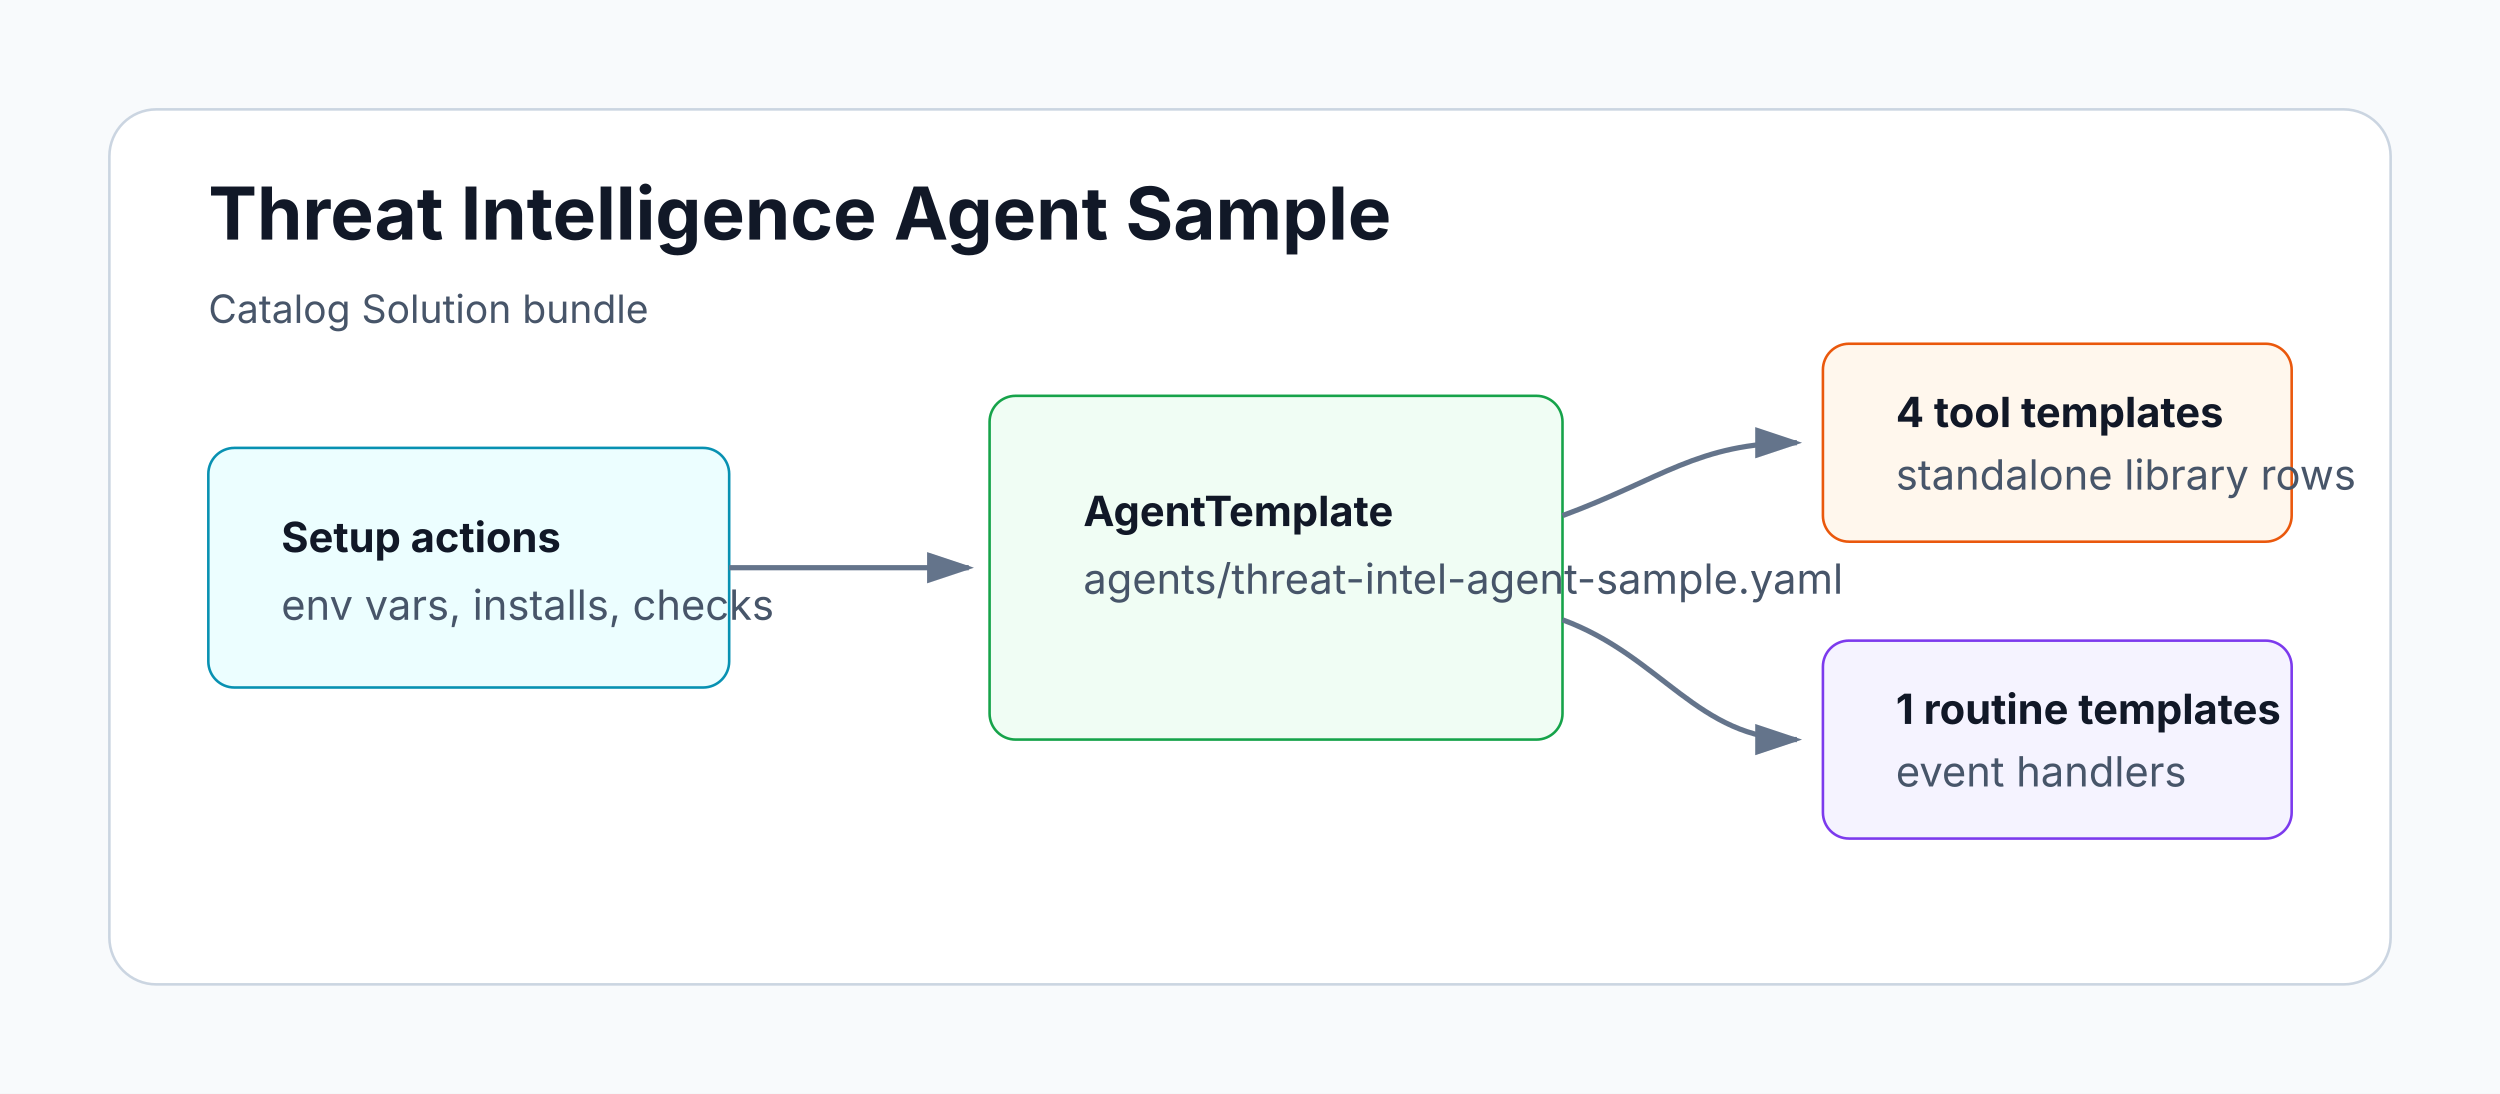
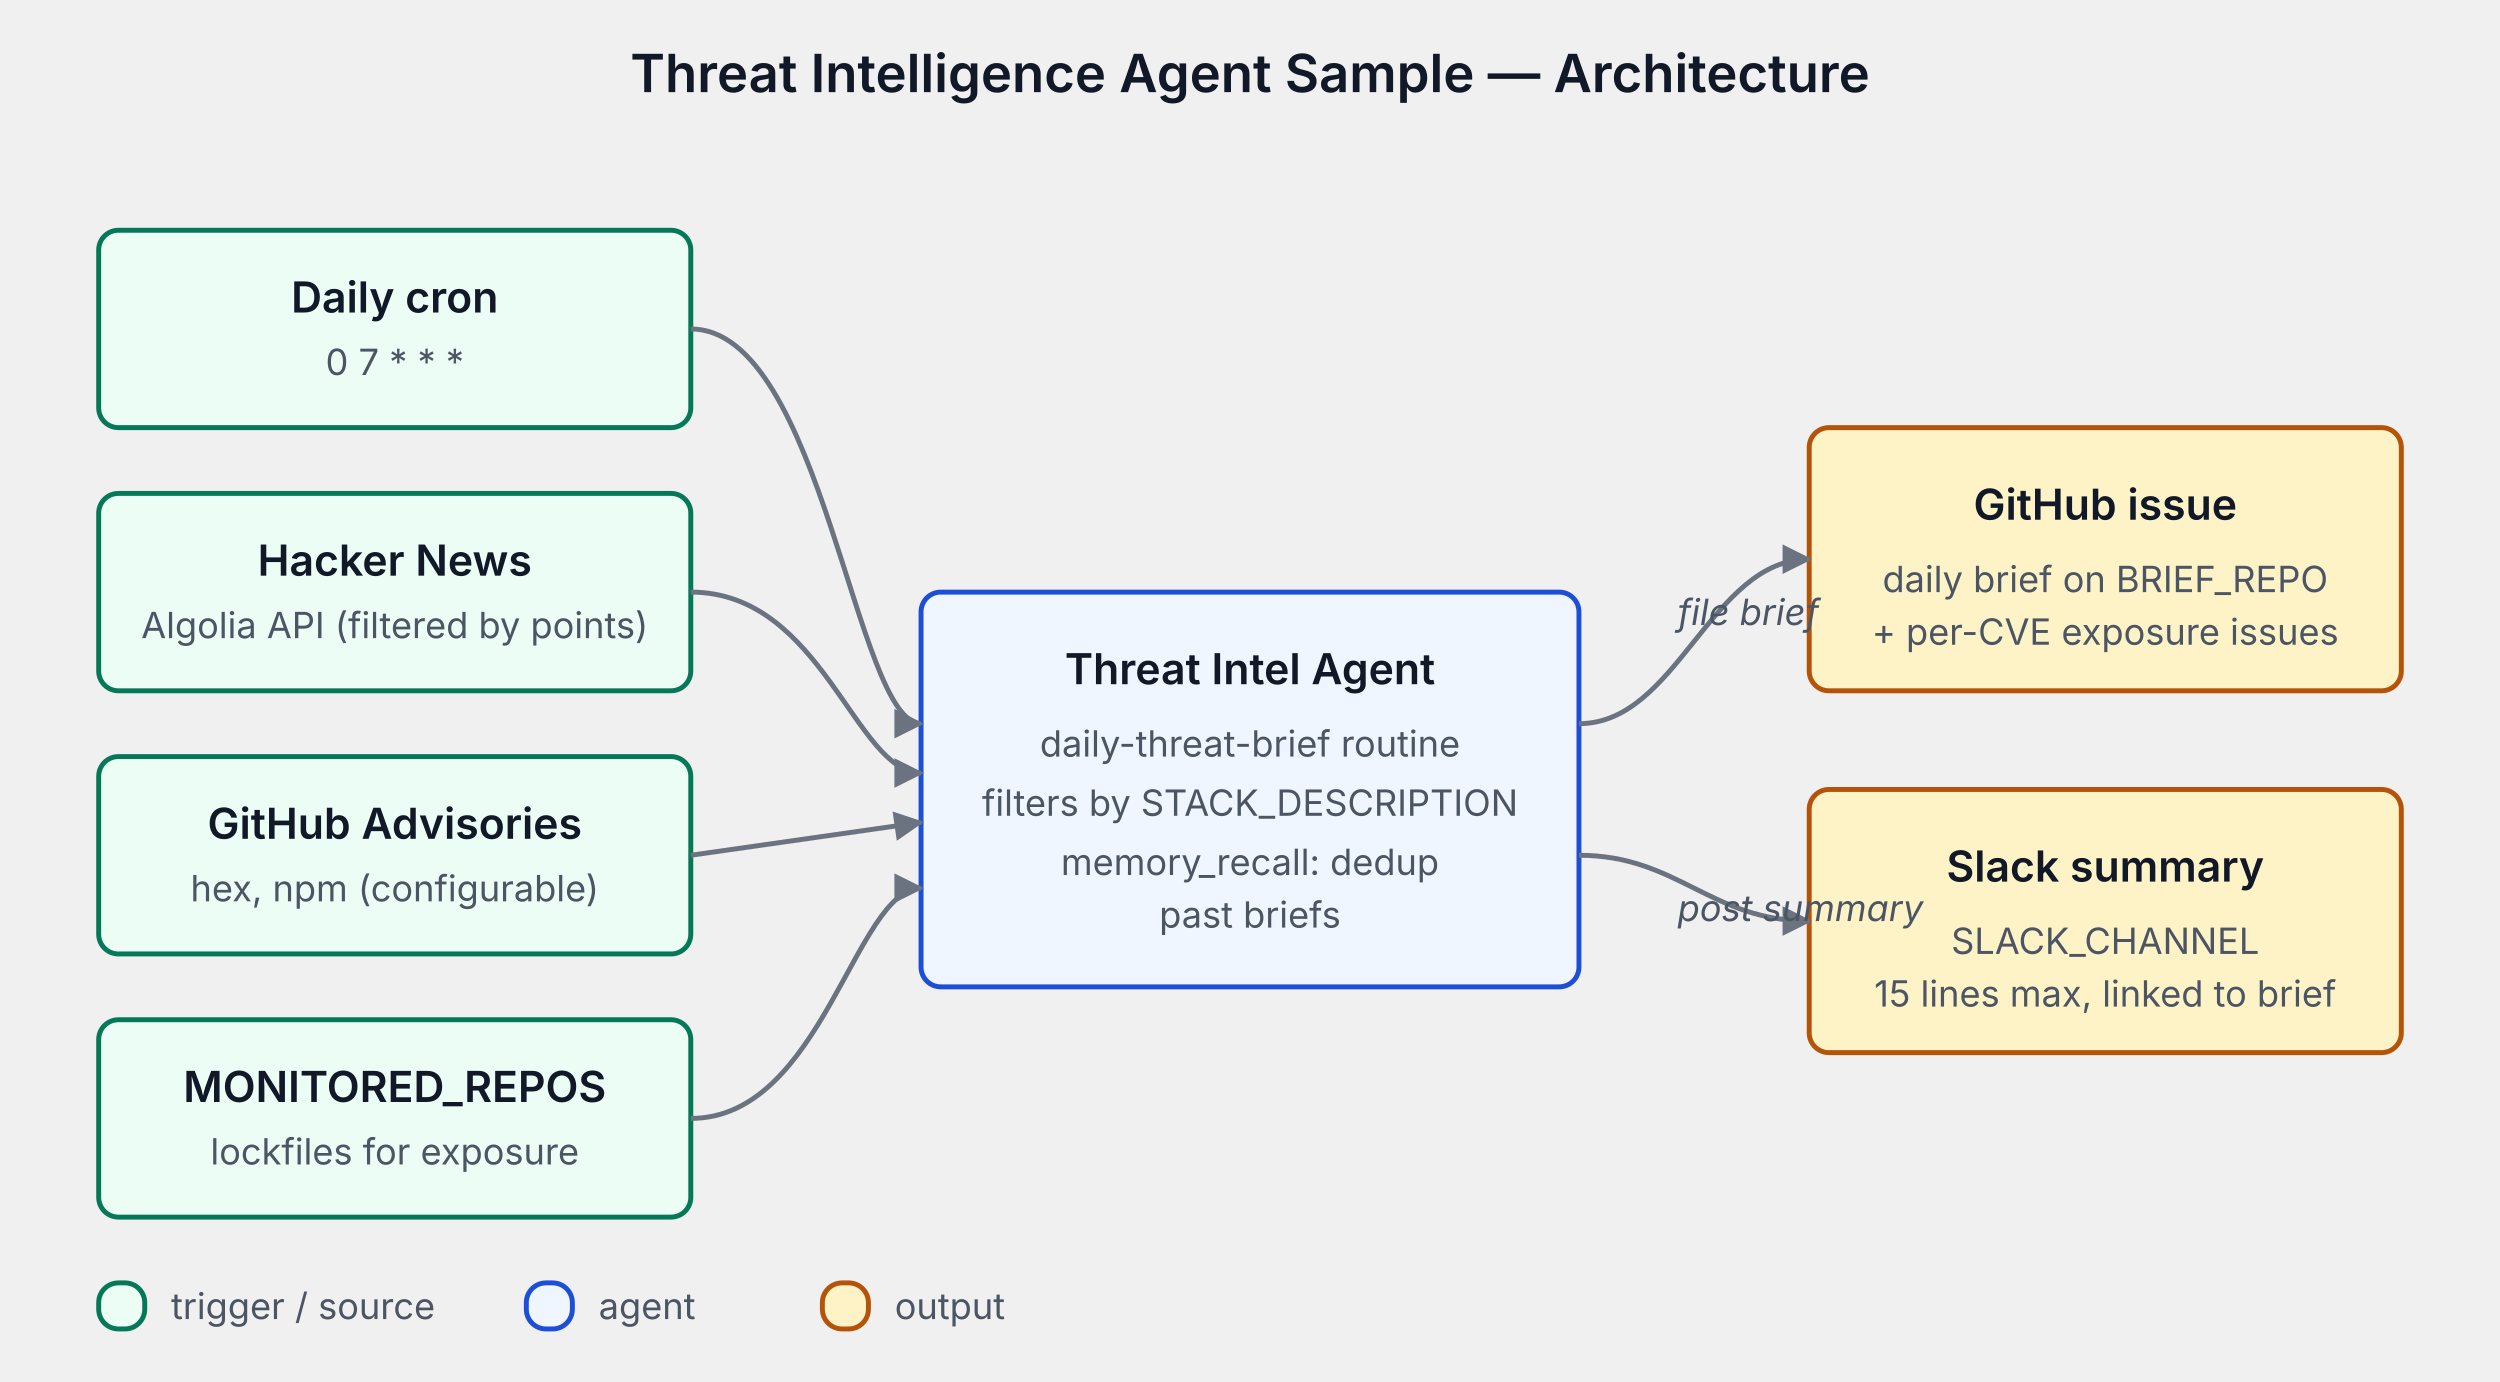
- <svg xmlns="http://www.w3.org/2000/svg" width="960" height="420" viewBox="0 0 960 420" role="img" aria-labelledby="title desc">
-   <rect width="960" height="420" fill="#f8fafc" />
-   <rect x="42" y="42" width="876" height="336" rx="18" fill="#ffffff" stroke="#cbd5e1" />
-   <text x="80" y="92" font-family="Inter, Arial, sans-serif" font-size="28" font-weight="700" fill="#111827">Threat Intelligence Agent Sample</text>
-   <text x="80" y="124" font-family="Inter, Arial, sans-serif" font-size="15" fill="#475569">Catalog Solution bundle</text>
-   <g font-family="Inter, Arial, sans-serif" font-size="16" fill="#111827">
-     <rect x="80" y="172" width="200" height="92" rx="10" fill="#ecfeff" stroke="#0891b2" />
-     <text x="108" y="212" font-weight="700">Setup actions</text>
-     <text x="108" y="238" fill="#475569">env vars, installs, checks</text>
-     <rect x="380" y="152" width="220" height="132" rx="10" fill="#f0fdf4" stroke="#16a34a" />
-     <text x="416" y="202" font-weight="700">AgentTemplate</text>
-     <text x="416" y="228" fill="#475569">agents/threat-intel-agent-sample.yaml</text>
-     <rect x="700" y="132" width="180" height="76" rx="10" fill="#fff7ed" stroke="#ea580c" />
-     <text x="728" y="164" font-weight="700">4 tool templates</text>
-     <text x="728" y="188" fill="#475569">standalone library rows</text>
-     <rect x="700" y="246" width="180" height="76" rx="10" fill="#f5f3ff" stroke="#7c3aed" />
-     <text x="728" y="278" font-weight="700">1 routine templates</text>
-     <text x="728" y="302" fill="#475569">event handlers</text>
-   </g>
-   <g stroke="#64748b" stroke-width="2" fill="none" marker-end="url(#arrow)">
-     <path d="M280 218 H372" />
-     <path d="M600 198 C638 184 652 170 690 170" />
-     <path d="M600 238 C638 252 652 284 690 284" />
-   </g>
+ <svg xmlns="http://www.w3.org/2000/svg" viewBox="0 0 760 420" font-family="-apple-system, system-ui, sans-serif" font-size="13" role="img" aria-labelledby="title desc">
+   <style>
+     .box { fill: #ffffff; stroke: #4b5563; stroke-width: 1.5; rx: 6; ry: 6; }
+     .input { fill: #ecfdf5; stroke: #047857; }
+     .agent { fill: #eff6ff; stroke: #1d4ed8; }
+     .output { fill: #fef3c7; stroke: #b45309; }
+     .label { fill: #111827; }
+     .sublabel { fill: #4b5563; font-size: 11px; }
+     .arrow { fill: none; stroke: #6b7280; stroke-width: 1.5; marker-end: url(#a); }
+     .arrow-label { fill: #4b5563; font-size: 11px; font-style: italic; }
+     .title { font-size: 16px; font-weight: 600; fill: #111827; }
+     .legend-label { fill: #4b5563; font-size: 11px; }
+   </style>
  <defs>
-     <marker id="arrow" markerWidth="10" markerHeight="10" refX="8" refY="3" orient="auto" markerUnits="strokeWidth">
-       <path d="M0,0 L0,6 L9,3 z" fill="#64748b" />
+     <marker id="a" viewBox="0 0 10 10" refX="9" refY="5" markerWidth="6" markerHeight="6" orient="auto-start-reverse">
+       <path d="M0,0 L10,5 L0,10 z" fill="#6b7280" />
    </marker>
  </defs>
+   <text x="380" y="28" text-anchor="middle" class="title">Threat Intelligence Agent Sample — Architecture</text>
+   <rect class="box input" x="30" y="70" width="180" height="60" />
+   <text x="120" y="95" text-anchor="middle" class="label" font-weight="600">Daily cron</text>
+   <text x="120" y="114" text-anchor="middle" class="sublabel">0 7 * * *</text>
+   <rect class="box input" x="30" y="150" width="180" height="60" />
+   <text x="120" y="175" text-anchor="middle" class="label" font-weight="600">Hacker News</text>
+   <text x="120" y="194" text-anchor="middle" class="sublabel">Algolia API (filtered by points)</text>
+   <rect class="box input" x="30" y="230" width="180" height="60" />
+   <text x="120" y="255" text-anchor="middle" class="label" font-weight="600">GitHub Advisories</text>
+   <text x="120" y="274" text-anchor="middle" class="sublabel">hex, npm (configurable)</text>
+   <rect class="box input" x="30" y="310" width="180" height="60" />
+   <text x="120" y="335" text-anchor="middle" class="label" font-weight="600">MONITORED_REPOS</text>
+   <text x="120" y="354" text-anchor="middle" class="sublabel">lockfiles for exposure</text>
+   <rect class="box agent" x="280" y="180" width="200" height="120" />
+   <text x="380" y="208" text-anchor="middle" class="label" font-weight="600">Threat Intel Agent</text>
+   <text x="380" y="230" text-anchor="middle" class="sublabel">daily-threat-brief routine</text>
+   <text x="380" y="248" text-anchor="middle" class="sublabel">filters by STACK_DESCRIPTION</text>
+   <text x="380" y="266" text-anchor="middle" class="sublabel">memory_recall: dedup</text>
+   <text x="380" y="282" text-anchor="middle" class="sublabel">past briefs</text>
+   <rect class="box output" x="550" y="130" width="180" height="80" />
+   <text x="640" y="158" text-anchor="middle" class="label" font-weight="600">GitHub issue</text>
+   <text x="640" y="180" text-anchor="middle" class="sublabel">daily brief on BRIEF_REPO</text>
+   <text x="640" y="196" text-anchor="middle" class="sublabel">+ per-CVE exposure issues</text>
+   <rect class="box output" x="550" y="240" width="180" height="80" />
+   <text x="640" y="268" text-anchor="middle" class="label" font-weight="600">Slack summary</text>
+   <text x="640" y="290" text-anchor="middle" class="sublabel">SLACK_CHANNEL</text>
+   <text x="640" y="306" text-anchor="middle" class="sublabel">15 lines max, linked to brief</text>
+   <path class="arrow" d="M210 100 C 250 100, 260 220, 280 220" />
+   <path class="arrow" d="M210 180 C 250 180, 260 235, 280 235" />
+   <path class="arrow" d="M210 260 L 280 250" />
+   <path class="arrow" d="M210 340 C 250 340, 260 270, 280 270" />
+   <path class="arrow" d="M480 220 C 510 220, 520 170, 550 170" />
+   <text x="510" y="190" class="arrow-label">file brief</text>
+   <path class="arrow" d="M480 260 C 510 260, 520 280, 550 280" />
+   <text x="510" y="280" class="arrow-label">post summary</text>
+   <g transform="translate(30, 390)">
+     <rect class="box input" x="0" y="0" width="14" height="14" />
+     <text x="22" y="11" class="legend-label">trigger / source</text>
+     <rect class="box agent" x="130" y="0" width="14" height="14" />
+     <text x="152" y="11" class="legend-label">agent</text>
+     <rect class="box output" x="220" y="0" width="14" height="14" />
+     <text x="242" y="11" class="legend-label">output</text>
+   </g>
</svg>
